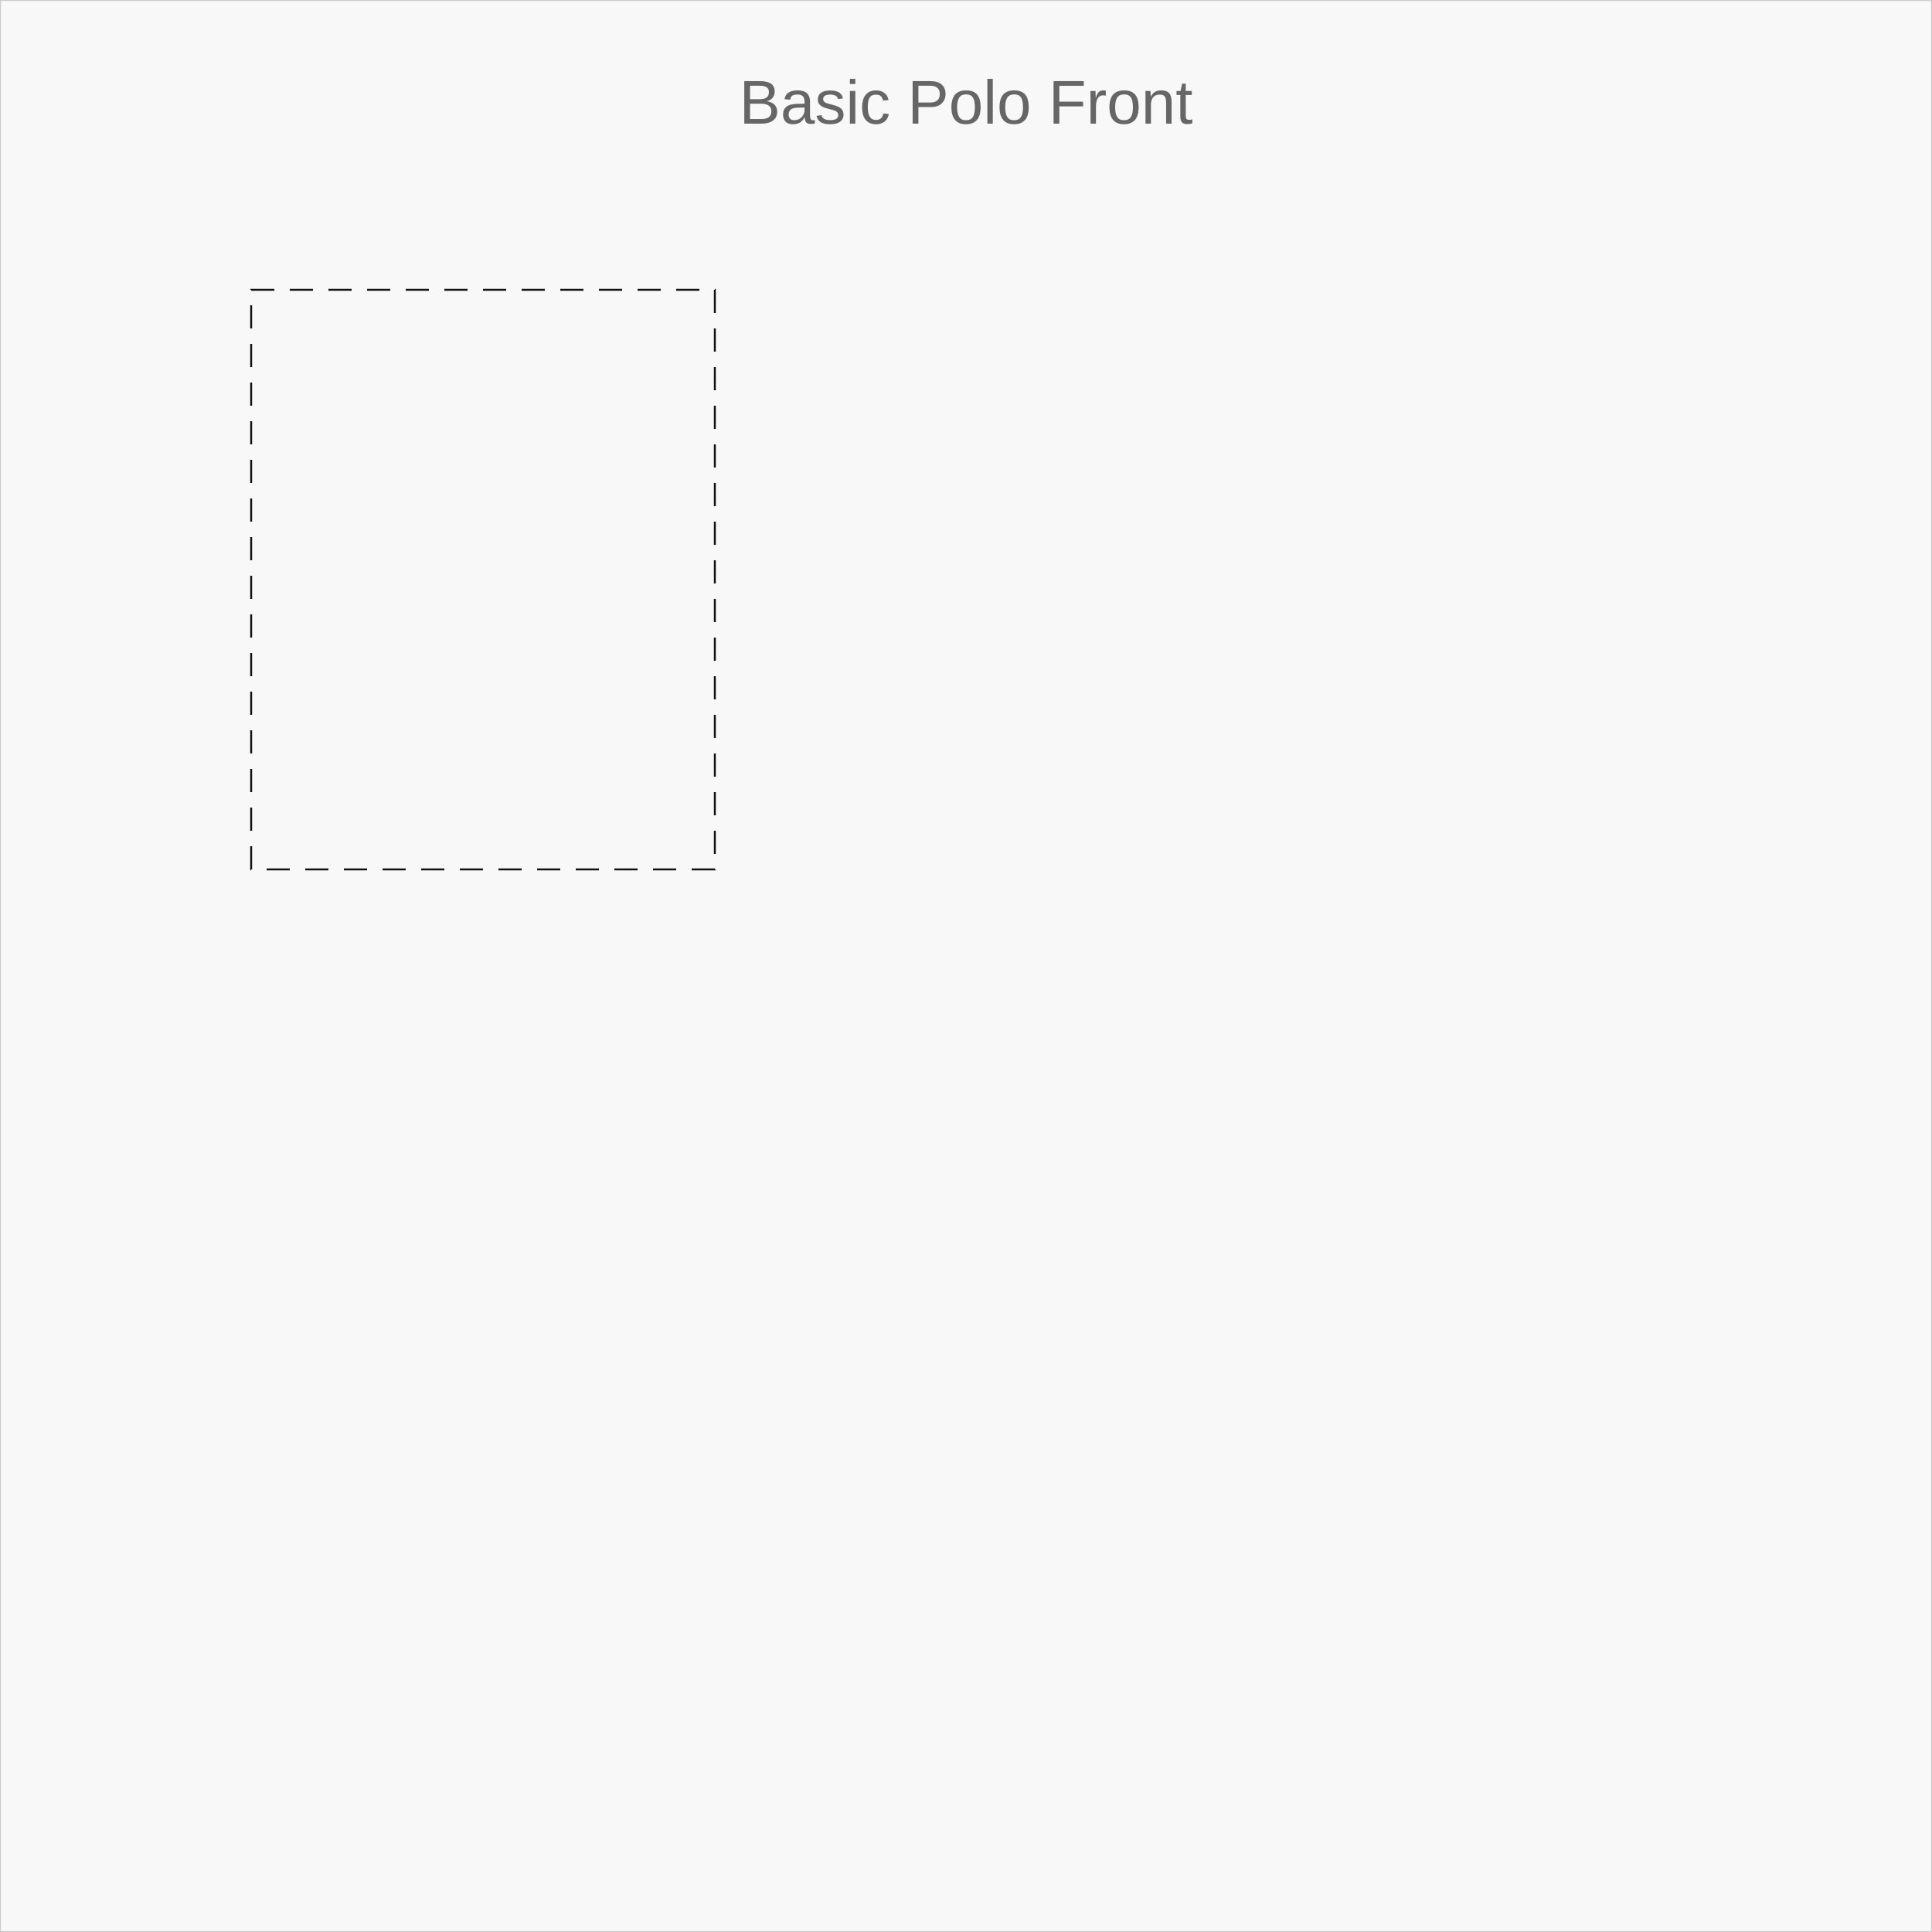
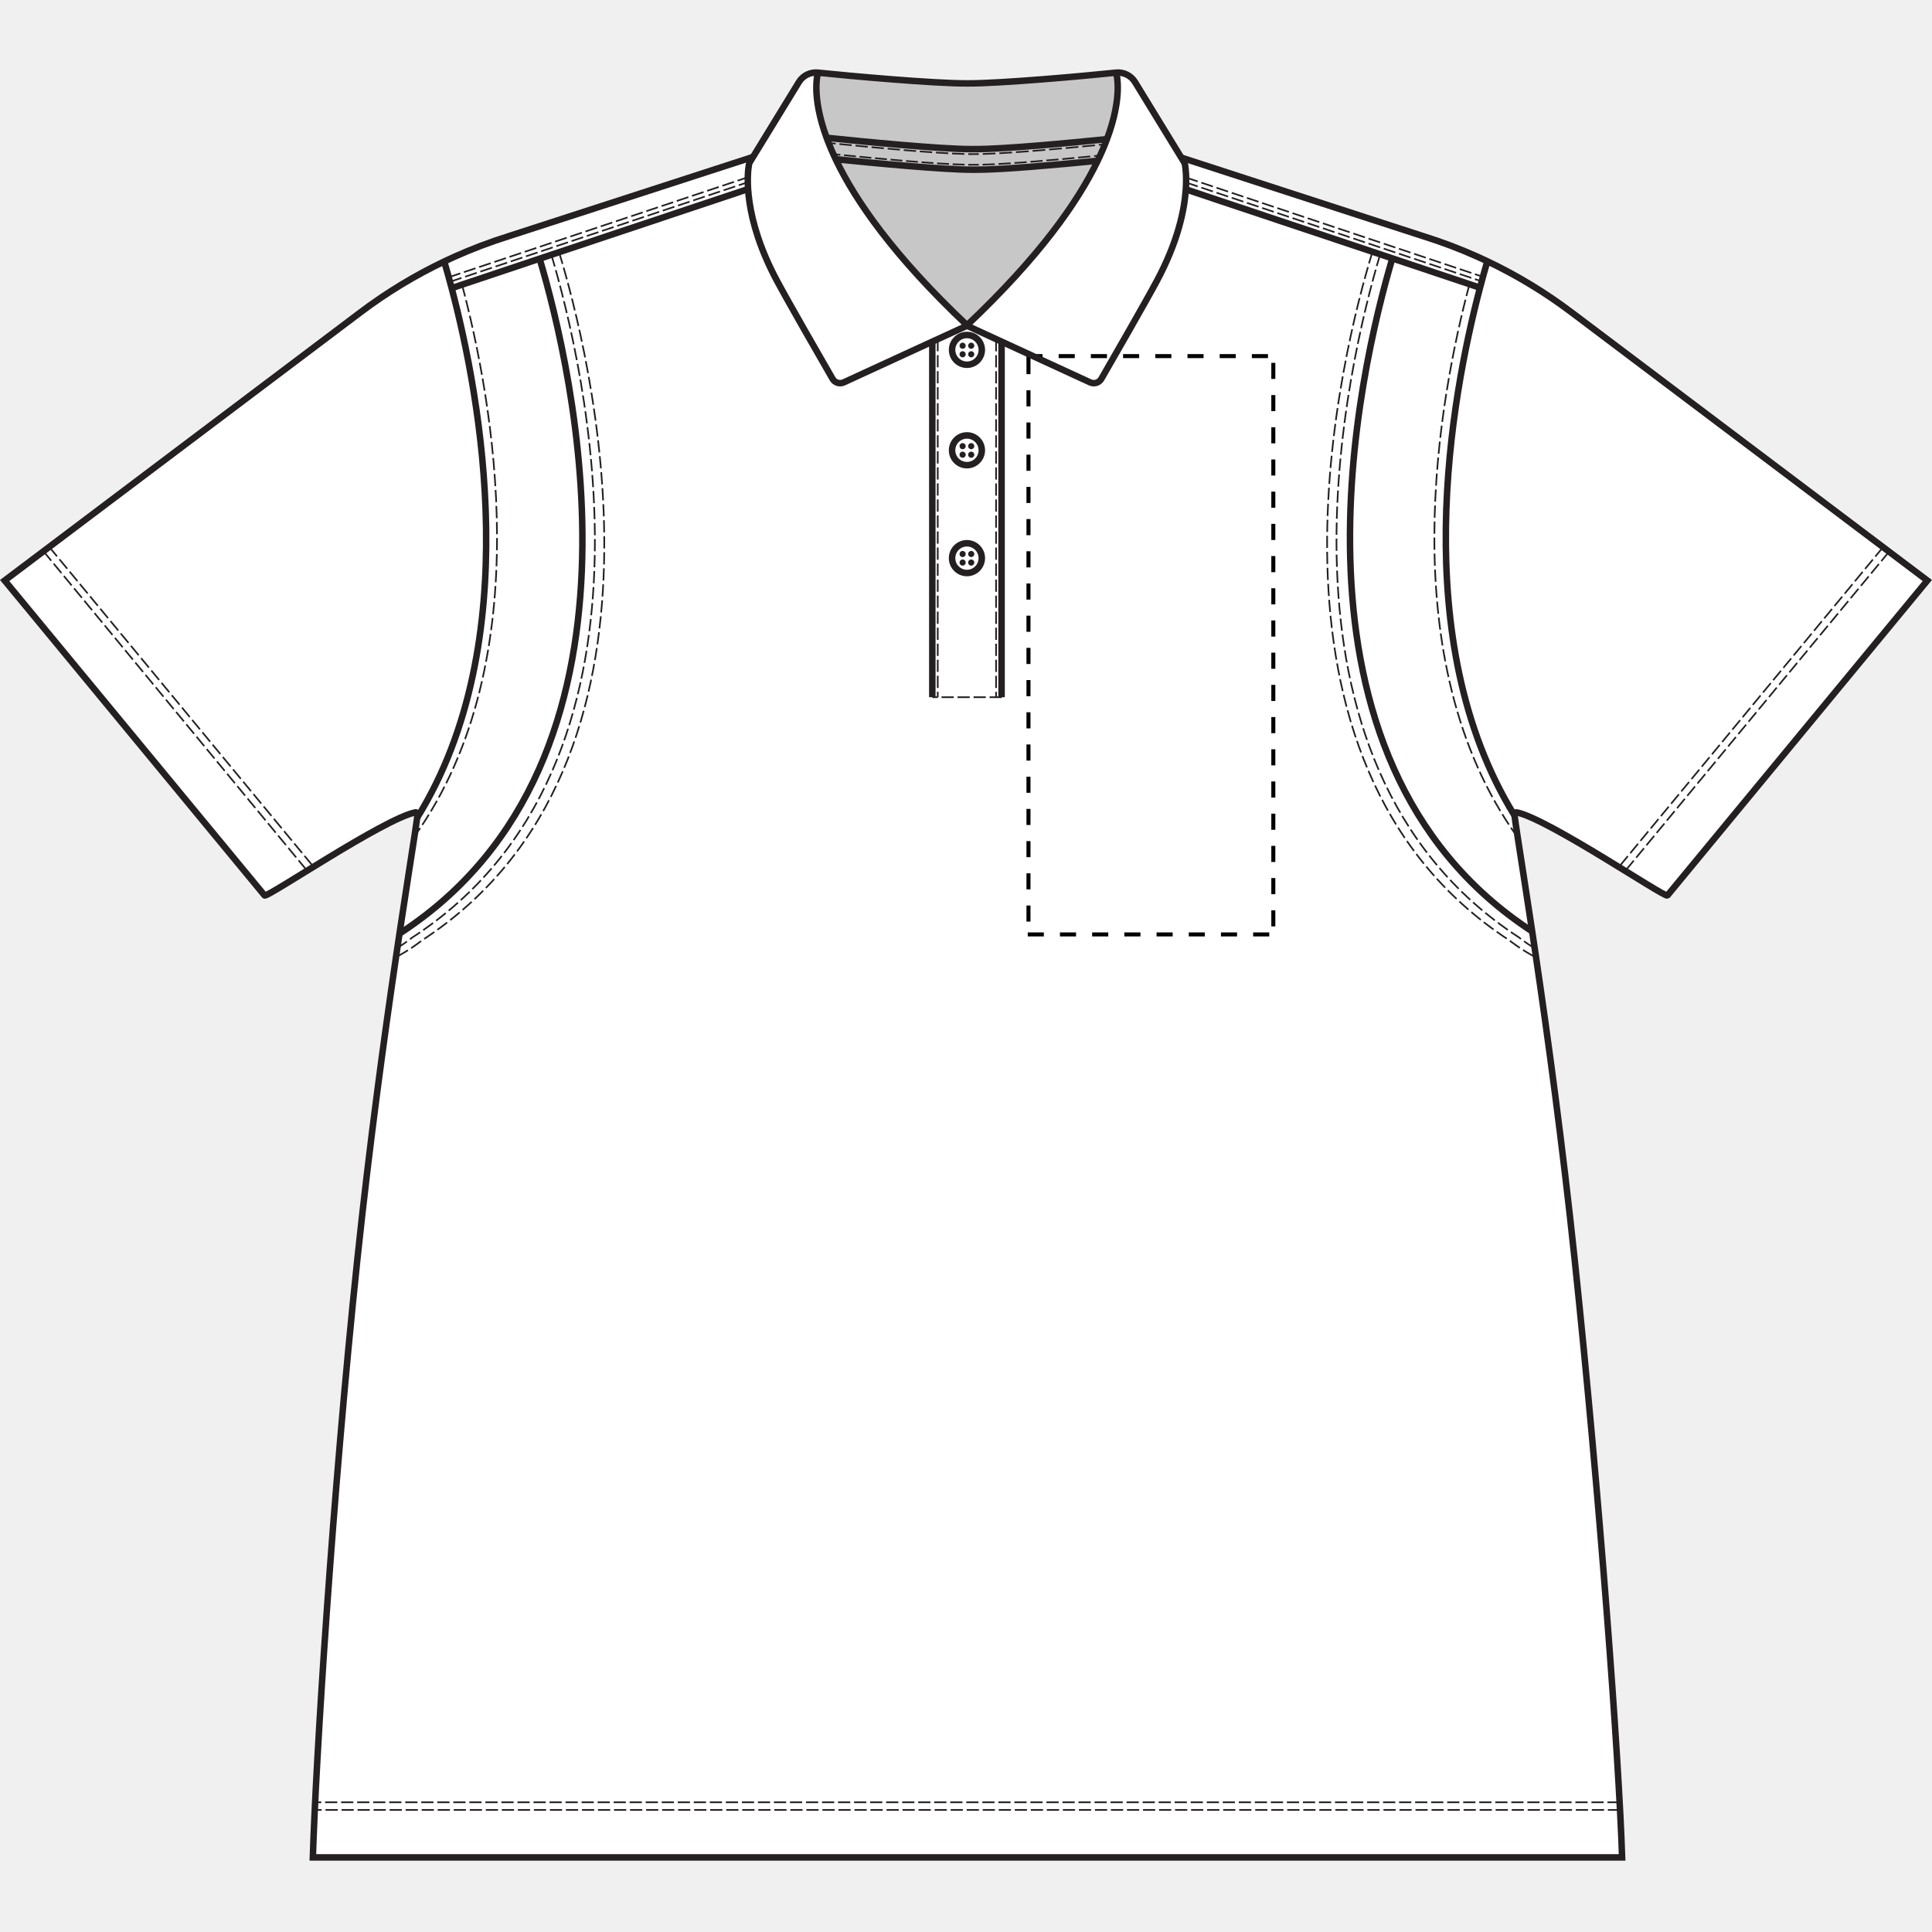
- <svg xmlns="http://www.w3.org/2000/svg" viewBox="0 0 1000 1000" width="100%" height="100%">
-   <rect width="1000" height="1000" fill="#f8f8f8" stroke="#cccccc" />
-   <text x="50%" y="64" text-anchor="middle" font-family="Arial, sans-serif" font-size="32" fill="#666666">Basic Polo Front</text>
-   <rect x="130" y="150" width="240" height="300" fill="none" stroke="#111111" stroke-dasharray="12 8" />
-   <svg id="placeholder_front" x="130" y="150" width="240" height="300" viewBox="0 0 240 300" preserveAspectRatio="xMidYMid meet" />
+ <svg xmlns="http://www.w3.org/2000/svg" xmlns:ns1="http://printify.com/adjuster" xmlns:xlink="http://www.w3.org/1999/xlink" id="front" width="100%" height="100%" viewBox="0 0 3372.31 3372.32" ns1:width="892.26" ns1:height="892.26">
+   <defs>
+     <image x="0" y="0" width="3372.31" height="3372.32" id="fabric-image" />
+     <path d="M3362.04,1017.78l-453.72,549.76c-5.62,3.51-207.27-133.27-262.88-145.02-2.19-.45-4.17,1.21-4.18,3.36h0c0,.15,.01,.28,.03,.41,.73,6.55,2.61,19.37,5.42,37.75,5.46,35.62,14.43,92.12,25.28,164.29,1.44,9.58,2.92,19.44,4.42,29.57,.79,5.28,1.57,10.64,2.37,16.06,20.6,139.62,46.17,325.71,67.61,528.63,44.21,418.51,77.69,876.99,82.86,1043.97H543.95c5.16-166.97,33.49-625.46,77.69-1043.97,21.47-203.22,47.09-389.54,67.71-529.23,.8-5.47,1.6-10.86,2.39-16.18,1.28-8.6,2.55-17.01,3.77-25.22,11.29-75.19,20.59-133.73,26.11-169.8,2.27-14.76,3.89-25.75,4.76-32.61h0s.01-.03,.01-.04c.15-1.21,.28-2.28,.39-3.23,.25-2.35-1.85-4.25-4.16-3.77-55.62,11.74-257.25,148.52-262.88,145.02L6,1017.78l621.46-468.4c45.73-34.46,94.73-64.16,146.25-88.68,5.77-2.75,11.58-5.44,17.42-8.05,30.76-13.81,62.36-25.79,94.67-35.87l38.02-12.33,33.89-11,353.25-114.61,81.33-132.75c7.04-11.49,20.04-17.9,33.42-16.49,55.26,5.83,200.15,20.46,258.05,20.23,.15,0,.31,0,.45-.01h.03c.15,.01,.31,0,.45,0,.17,.01,.33,0,.51,0h.48c.25,.01,.52,0,.77,0h.69c.15,.01,.29,.01,.45,.01,57.9,.23,199.28-16.57,254.54-22.4,.12-.01,2.9-.31,3.02-.31,13.26-1.28,29.08,4.82,36.05,16.21l82.05,132.21h0l346.13,117.58,34.57,11.22,38.31,12.44c31.96,9.98,63.24,21.82,93.71,35.43,5.89,2.64,11.77,5.35,17.6,8.12,51.8,24.61,101.06,54.43,147.01,89.06l621.46,468.4Z" id="fabric-0" />
+     <clipPath id="fabric-0-clip">
+       <use href="#fabric-0" />
+     </clipPath>
+     <rect id="_front-path" width="434.4" height="1016.44" fill="none" stroke-miterlimit="10" transform="" />
+     <clipPath>
+       <use stroke-width="3.718mm" xlink:href="#_front-path" />
+     </clipPath>
+   </defs>
+   <g id="color_first" fill-rule="nonzero" fill="#fff">
+     <use href="#fabric-0" />
+     <use clip-path="url(#fabric-0-clip)" href="#fabric-image" />
+     <g clip-path="url(#_front-clippath)" transform="translate(1791.7 618.08)">
+       <svg id="placeholder_front" width="434.4" height="1016.44" preserveAspectRatio="xMidYMid slice" viewBox="0 0 434.4 1016.44">
+         <use stroke-width="3.718mm" xlink:href="#_front-path" stroke="#ffffff" />
+         <use stroke-width="3.718mm" xlink:href="#_front-path" stroke="#000000" stroke-dasharray="7.436mm, 7.436mm" />
+       </svg>
+     </g>
+   </g>
+   <g id="outlines">
+     <g id="shadows">
+       <path d="M1934.2,244.47c-1.11,2.99-2.29,6.03-3.54,9.13-2.55,6.32-5.36,12.88-8.49,19.68-1.4,3.05-2.85,6.15-4.38,9.3h-.01c-34.45,71.14-103.17,165.49-229.81,285.13-128.03-120.97-192.52-216.08-226.63-287.44-1.47-3.07-2.88-6.09-4.22-9.08-3.15-6.96-5.98-13.65-8.53-20.1-1.09-2.77-2.13-5.49-3.12-8.16,0-.01-.01-.03-.01-.04-28.29-76.37-15.46-114.84-15.46-114.84,55.26,5.83,200.15,20.46,258.05,20.23,.15,0,.31,0,.45-.01h.03c.15,.01,.31,0,.45,0,.17,.01,.33,0,.51,0h.48c.25,.01,.52,0,.77,0h.69c.15,.01,.29,.01,.45,.01,57.9,.23,202.79-14.41,258.05-20.23,.12-.01,.23-.03,.35-.03,.29,.88,12.67,39.88-16.07,116.45Z" fill="#211f1f" opacity=".25" />
+     </g>
+     <g id="outlines_colored">
+       <path d="M1948.13,126.8h0c.29,.89,12.67,39.9-16.07,116.46-1.11,2.99-2.29,6.03-3.54,9.13-2.55,6.32-5.36,12.88-8.49,19.68-1.4,3.05-2.85,6.15-4.38,9.3-34.45,71.13-101.02,166.68-227.68,286.33-.57,.55-1.15,1.08-1.72,1.63l-58.87,26.98-154.61,71.14c-7.16,3.28-15.63,.59-19.56-6.23-19.83-34.35-76.57-132.91-96.9-170.89-59.93-111.89-51.82-186.66-49.16-202.4,.33-1.93,1.01-3.77,2.04-5.44l3.92-6.41,81.33-132.75c7.04-11.49,20.04-17.9,33.42-16.49,55.26,5.83,202.54,18.98,260.44,18.75,57.9,.23,204.24-12.93,259.5-18.75,.12-.01,.23-.03,.35-.03,13.26-1.28,26.11,5.12,33.07,16.52l82.03,133.94h.01l3.2,5.23c1.03,1.67,1.71,3.51,2.04,5.44,1.03,6.08,2.87,20.98,1.28,43.42-2.51,35.63-13.67,90.32-50.44,158.99-20.34,37.98-77.08,136.54-96.9,170.89-3.93,6.81-12.41,9.5-19.56,6.23l-154.62-71.16-58.51-26.93c-.59-.56-1.19-1.12-1.77-1.67-128.03-120.97-194.66-217.28-228.78-288.65-1.47-3.07-2.88-6.09-4.22-9.08-3.14-6.96-5.98-13.65-8.53-20.1-1.09-2.77-2.13-5.49-3.12-8.16,0-.01-.01-.03-.01-.04-28.29-76.37-15.46-114.84-15.46-114.84" fill="none" stroke="#241f20" stroke-miterlimit="10" stroke-width="11.33" />
+       <line x1="1627.36" y1="1216.98" x2="1627.36" y2="596.31" fill="none" stroke="#241f20" stroke-miterlimit="10" stroke-width="11.33" />
+       <line x1="1748.24" y1="596.53" x2="1748.24" y2="1216.98" fill="none" stroke="#241f20" stroke-miterlimit="10" stroke-width="11.33" />
+       <ellipse cx="1687.8" cy="974.24" rx="25.96" ry="25.97" fill="none" stroke="#241f20" stroke-miterlimit="10" stroke-width="11.33" />
+       <path d="M1460.28,278.06c65.24,6.68,187.61,18.37,238.65,18.17,.48,0,.96,0,1.44-.01h-.99c.49,0,.99,.01,1.47,0,.64,.01,1.28,.01,1.92,.01,45.77,.17,145.93-8.93,213.17-15.64" fill="none" stroke="#241f20" stroke-miterlimit="10" stroke-width="11.33" />
+       <path d="M1444.62,240.65c59.41,6.21,197.01,19.84,252.76,19.62,.48,0,.96,0,1.44-.01h-.99c.49,0,.99,.01,1.47,0,.64,.01,1.28,.01,1.92,.01,49.77,.2,164.85-10.66,230.99-17.4" fill="none" stroke="#241f20" stroke-miterlimit="10" stroke-width="11.33" />
+       <g>
+         <path d="M1456.19,269.17c3.38,.35,6.92,.71,10.6,1.08" fill="none" stroke="#241f20" stroke-miterlimit="10" stroke-width="2.9" />
+         <path d="M1473.24,270.9c62.76,6.31,160.66,15.51,213.62,16.6" fill="none" stroke="#241f20" stroke-dasharray="0 0 20.72 6.47" stroke-miterlimit="10" stroke-width="2.9" />
+         <path d="M1690.1,287.56c3.08,.05,5.99,.06,8.71,.04h-.99c.49,0,.99,.01,1.47,0,2.87,.02,5.94,0,9.19-.04" fill="none" stroke="#241f20" stroke-miterlimit="10" stroke-width="2.9" />
+         <path d="M1715.12,287.42c48.8-1.27,130.49-8.7,191.3-14.67" fill="none" stroke="#241f20" stroke-dasharray="0 0 21.25 6.64" stroke-miterlimit="10" stroke-width="2.9" />
+         <path d="M1909.73,272.42c3.62-.36,7.16-.71,10.61-1.05" fill="none" stroke="#241f20" stroke-miterlimit="10" stroke-width="2.9" />
+       </g>
+       <g>
+         <path d="M1448.01,249.65c3.33,.35,6.87,.71,10.6,1.1" fill="none" stroke="#241f20" stroke-miterlimit="10" stroke-width="2.9" />
+         <path d="M1465.28,251.42c61.9,6.3,167.17,16.3,221.46,17.43" fill="none" stroke="#241f20" stroke-dasharray="0 0 21.48 6.71" stroke-miterlimit="10" stroke-width="2.9" />
+         <path d="M1690.1,268.91c2.56,.04,4.98,.05,7.27,.04,.48,0,.96,0,1.44-.01h-.99c.49,0,.99,.01,1.47,0,.64,.01,1.28,.01,1.92,.01,2.29,0,4.72,0,7.28-.04" fill="none" stroke="#241f20" stroke-miterlimit="10" stroke-width="2.9" />
+         <path d="M1715.4,268.76c49.94-1.33,138.21-9.41,199.27-15.48" fill="none" stroke="#241f20" stroke-dasharray="0 0 22.13 6.92" stroke-miterlimit="10" stroke-width="2.9" />
+         <path d="M1918.11,252.94c3.64-.36,7.18-.72,10.6-1.06" fill="none" stroke="#241f20" stroke-miterlimit="10" stroke-width="2.9" />
+       </g>
+       <path d="M1314.37,273.99l-354.53,114.97-33.89,11-38.02,12.33c-32.3,10.08-63.91,22.06-94.67,35.87-5.84,2.61-11.65,5.31-17.42,8.05-51.52,24.53-100.52,54.23-146.25,88.68L8.14,1013.3l453.73,549.76c5.62,3.51,207.26-133.27,262.88-145.02,2.31-.48,4.41,1.43,4.16,3.77-.11,.95-.24,2.01-.39,3.23,0,.01-.01,.01-.01,.03h0c-.87,6.86-2.49,17.86-4.76,32.62-5.52,36.07-14.82,94.6-26.11,169.8-1.23,8.21-2.49,16.62-3.77,25.22-.79,5.32-1.59,10.72-2.39,16.18-20.61,139.69-46.24,326.01-67.71,529.23-44.2,418.51-72.53,876.99-77.69,1043.97H2831.4c-5.17-166.97-38.64-625.46-82.86-1043.97-21.44-202.92-47.01-389.01-67.61-528.63-.8-5.43-1.59-10.78-2.37-16.06-1.51-10.13-2.98-19.98-4.42-29.57-10.85-72.17-19.82-128.67-25.28-164.29-2.81-18.38-4.69-31.21-5.42-37.75-.01-.13-.03-.27-.03-.4h0c.01-2.16,2-3.83,4.18-3.37,55.61,11.74,257.25,148.52,262.88,145.02l453.72-549.76-621.46-468.4c-45.95-34.63-95.21-64.45-147.01-89.06-5.84-2.77-11.71-5.48-17.6-8.12-30.46-13.61-61.75-25.45-93.71-35.43l-38.31-12.44-34.57-11.22-348.27-113.09-1.32-.4" fill="none" stroke="#241f20" stroke-miterlimit="10" stroke-width="11.33" />
+       <line x1="1738.66" y1="591.98" x2="1738.66" y2="1216.98" fill="none" stroke="#241f20" stroke-dasharray="0 0 21.32 6.66" stroke-miterlimit="10" stroke-width="2.9" />
+       <line x1="1636.83" y1="591.91" x2="1636.83" y2="1216.98" fill="none" stroke="#241f20" stroke-dasharray="0 0 21.32 6.66" stroke-miterlimit="10" stroke-width="2.9" />
+       <circle cx="1680.26" cy="967.01" r="5.36" fill="#241f20" />
+       <circle cx="1695.26" cy="967.01" r="5.36" fill="#241f20" />
+       <circle cx="1680.26" cy="981.94" r="5.36" fill="#241f20" />
+       <circle cx="1695.26" cy="981.94" r="5.36" fill="#241f20" />
+       <ellipse cx="1687.8" cy="785.99" rx="25.96" ry="25.97" fill="none" stroke="#241f20" stroke-miterlimit="10" stroke-width="11.33" />
+       <circle cx="1680.26" cy="778.77" r="5.36" fill="#241f20" />
+       <circle cx="1695.26" cy="778.77" r="5.36" fill="#241f20" />
+       <circle cx="1680.26" cy="793.69" r="5.36" fill="#241f20" />
+       <circle cx="1695.26" cy="793.69" r="5.36" fill="#241f20" />
+       <ellipse cx="1687.8" cy="610.69" rx="25.96" ry="25.97" fill="none" stroke="#241f20" stroke-miterlimit="10" stroke-width="11.33" />
+       <circle cx="1680.26" cy="603.47" r="5.36" fill="#241f20" />
+       <circle cx="1695.26" cy="603.47" r="5.36" fill="#241f20" />
+       <circle cx="1680.26" cy="618.39" r="5.36" fill="#241f20" />
+       <circle cx="1695.26" cy="618.39" r="5.36" fill="#241f20" />
+       <path d="M2675.13,1626.24c-.33-.21-.67-.44-1-.65-462.48-301.84-300.2-984.07-243.78-1174.57" fill="none" stroke="#241f20" stroke-miterlimit="10" stroke-width="11.33" />
+       <path d="M2643.4,1423.14h0c-188.45-305.12-110.43-729.12-60.05-920.94,4.4-16.72,8.58-31.67,12.35-44.63" fill="none" stroke="#241f20" stroke-miterlimit="10" stroke-width="11.33" />
+       <path d="M941.9,451.53c55.77,187.11,221.73,874.89-244.03,1177.72" fill="none" stroke="#241f20" stroke-miterlimit="10" stroke-width="11.33" />
+       <path d="M775.41,456.42c3.8,12.94,8.48,29.52,12.94,46.41,50.38,190.79,129.93,617.51-59.83,923.94,0,.01-.01,.01-.01,.03h0" fill="none" stroke="#241f20" stroke-miterlimit="10" stroke-width="11.33" />
+       <path d="M2564.99,496.05c-52.41,196.71-138.99,655.17,83.86,965.24" fill="none" stroke="#241f20" stroke-dasharray="0 0 21.32 6.66" stroke-miterlimit="10" stroke-width="2.9" />
+       <path d="M2409.08,443.89c-54.14,181.37-227.6,886.86,242.5,1192.54,0,0,10.21,8.38,26.97,18.72" fill="none" stroke="#241f20" stroke-dasharray="0 0 21.32 6.66" stroke-miterlimit="10" stroke-width="2.9" />
+       <path d="M2395.66,439.4c-50.25,164.08-239.56,890.84,239.53,1202.37,0,0,18.1,14.88,45.73,29.45" fill="none" stroke="#241f20" stroke-dasharray="0 0 21.32 6.66" stroke-miterlimit="10" stroke-width="2.9" />
+       <path d="M806.46,496.85c52.33,196.75,138.15,652.94-82.71,962.56" fill="none" stroke="#241f20" stroke-dasharray="0 0 21.32 6.66" stroke-miterlimit="10" stroke-width="2.9" />
+       <path d="M962.39,444.68c54.41,182.62,226.68,886.52-242.74,1191.76,0,0-9.71,7.98-25.79,18" fill="none" stroke="#241f20" stroke-dasharray="0 0 21.32 6.66" stroke-miterlimit="10" stroke-width="2.9" />
+       <path d="M975.83,440.19c50.6,165.59,238.56,890.55-239.78,1201.58,0,0-17.59,14.45-44.56,28.85" fill="none" stroke="#241f20" stroke-dasharray="0 0 21.32 6.66" stroke-miterlimit="10" stroke-width="2.9" />
+       <polyline points="788.38 502.96 806.46 496.85 941.9 451.53 962.39 444.68 975.83 440.19 1305.75 329.99" fill="none" stroke="#241f20" stroke-miterlimit="10" stroke-width="11.33" />
+       <polyline points="785.43 491.92 807.58 484.43 943.03 439.11 963.52 432.26 976.96 427.77 1305.26 318.09" fill="none" stroke="#241f20" stroke-dasharray="0 0 21.32 6.66" stroke-miterlimit="10" stroke-width="2.9" />
+       <polyline points="783.25 483.96 805.33 476.53 940.77 431.21 961.27 424.36 974.7 419.86 1305.28 309.42" fill="none" stroke="#241f20" stroke-dasharray="0 0 21.32 6.66" stroke-miterlimit="10" stroke-width="2.9" />
+       <polyline points="2584.23 502.49 2583.35 502.2 2564.99 496.05 2430.35 451.01 2409.08 443.89 2395.66 439.4 2069.82 330.51" fill="none" stroke="#241f20" stroke-miterlimit="10" stroke-width="11.33" />
+       <polyline points="2070.34 318.58 2396.86 427.77 2410.29 432.26 2430.78 439.11 2566.23 484.43 2583.08 490.07" fill="none" stroke="#241f20" stroke-dasharray="0 0 21.32 6.66" stroke-miterlimit="10" stroke-width="2.9" />
+       <polyline points="2070.34 309.93 2399.11 419.86 2412.55 424.36 2433.04 431.21 2568.49 476.53 2585.34 482.17" fill="none" stroke="#241f20" stroke-dasharray="0 0 21.32 6.66" stroke-miterlimit="10" stroke-width="2.9" />
+       <line x1="2827.87" y1="3159.23" x2="549.36" y2="3159.23" fill="none" stroke="#241f20" stroke-dasharray="0 0 21.32 6.66" stroke-miterlimit="10" stroke-width="2.9" />
+       <line x1="2827.17" y1="3145.9" x2="549.99" y2="3145.9" fill="none" stroke="#241f20" stroke-dasharray="0 0 21.32 6.66" stroke-miterlimit="10" stroke-width="2.9" />
+       <line x1="75.86" y1="962.25" x2="537.81" y2="1521.92" fill="none" stroke="#241f20" stroke-dasharray="0 0 21.32 6.66" stroke-miterlimit="10" stroke-width="2.9" />
+       <line x1="85.93" y1="954.67" x2="548.15" y2="1514.08" fill="none" stroke="#241f20" stroke-dasharray="0 0 21.32 6.66" stroke-miterlimit="10" stroke-width="2.9" />
+       <line x1="3297.42" y1="962.98" x2="2833.66" y2="1524.02" fill="none" stroke="#241f20" stroke-dasharray="0 0 21.32 6.66" stroke-miterlimit="10" stroke-width="2.9" />
+       <line x1="3286.9" y1="955.06" x2="2822.55" y2="1517.19" fill="none" stroke="#241f20" stroke-dasharray="0 0 21.32 6.66" stroke-miterlimit="10" stroke-width="2.9" />
+       <line x1="1748.65" y1="1216.98" x2="1627.36" y2="1216.98" fill="none" stroke="#241f20" stroke-dasharray="0 0 21.32 6.66" stroke-miterlimit="10" stroke-width="2.9" />
+     </g>
+   </g>
</svg>
